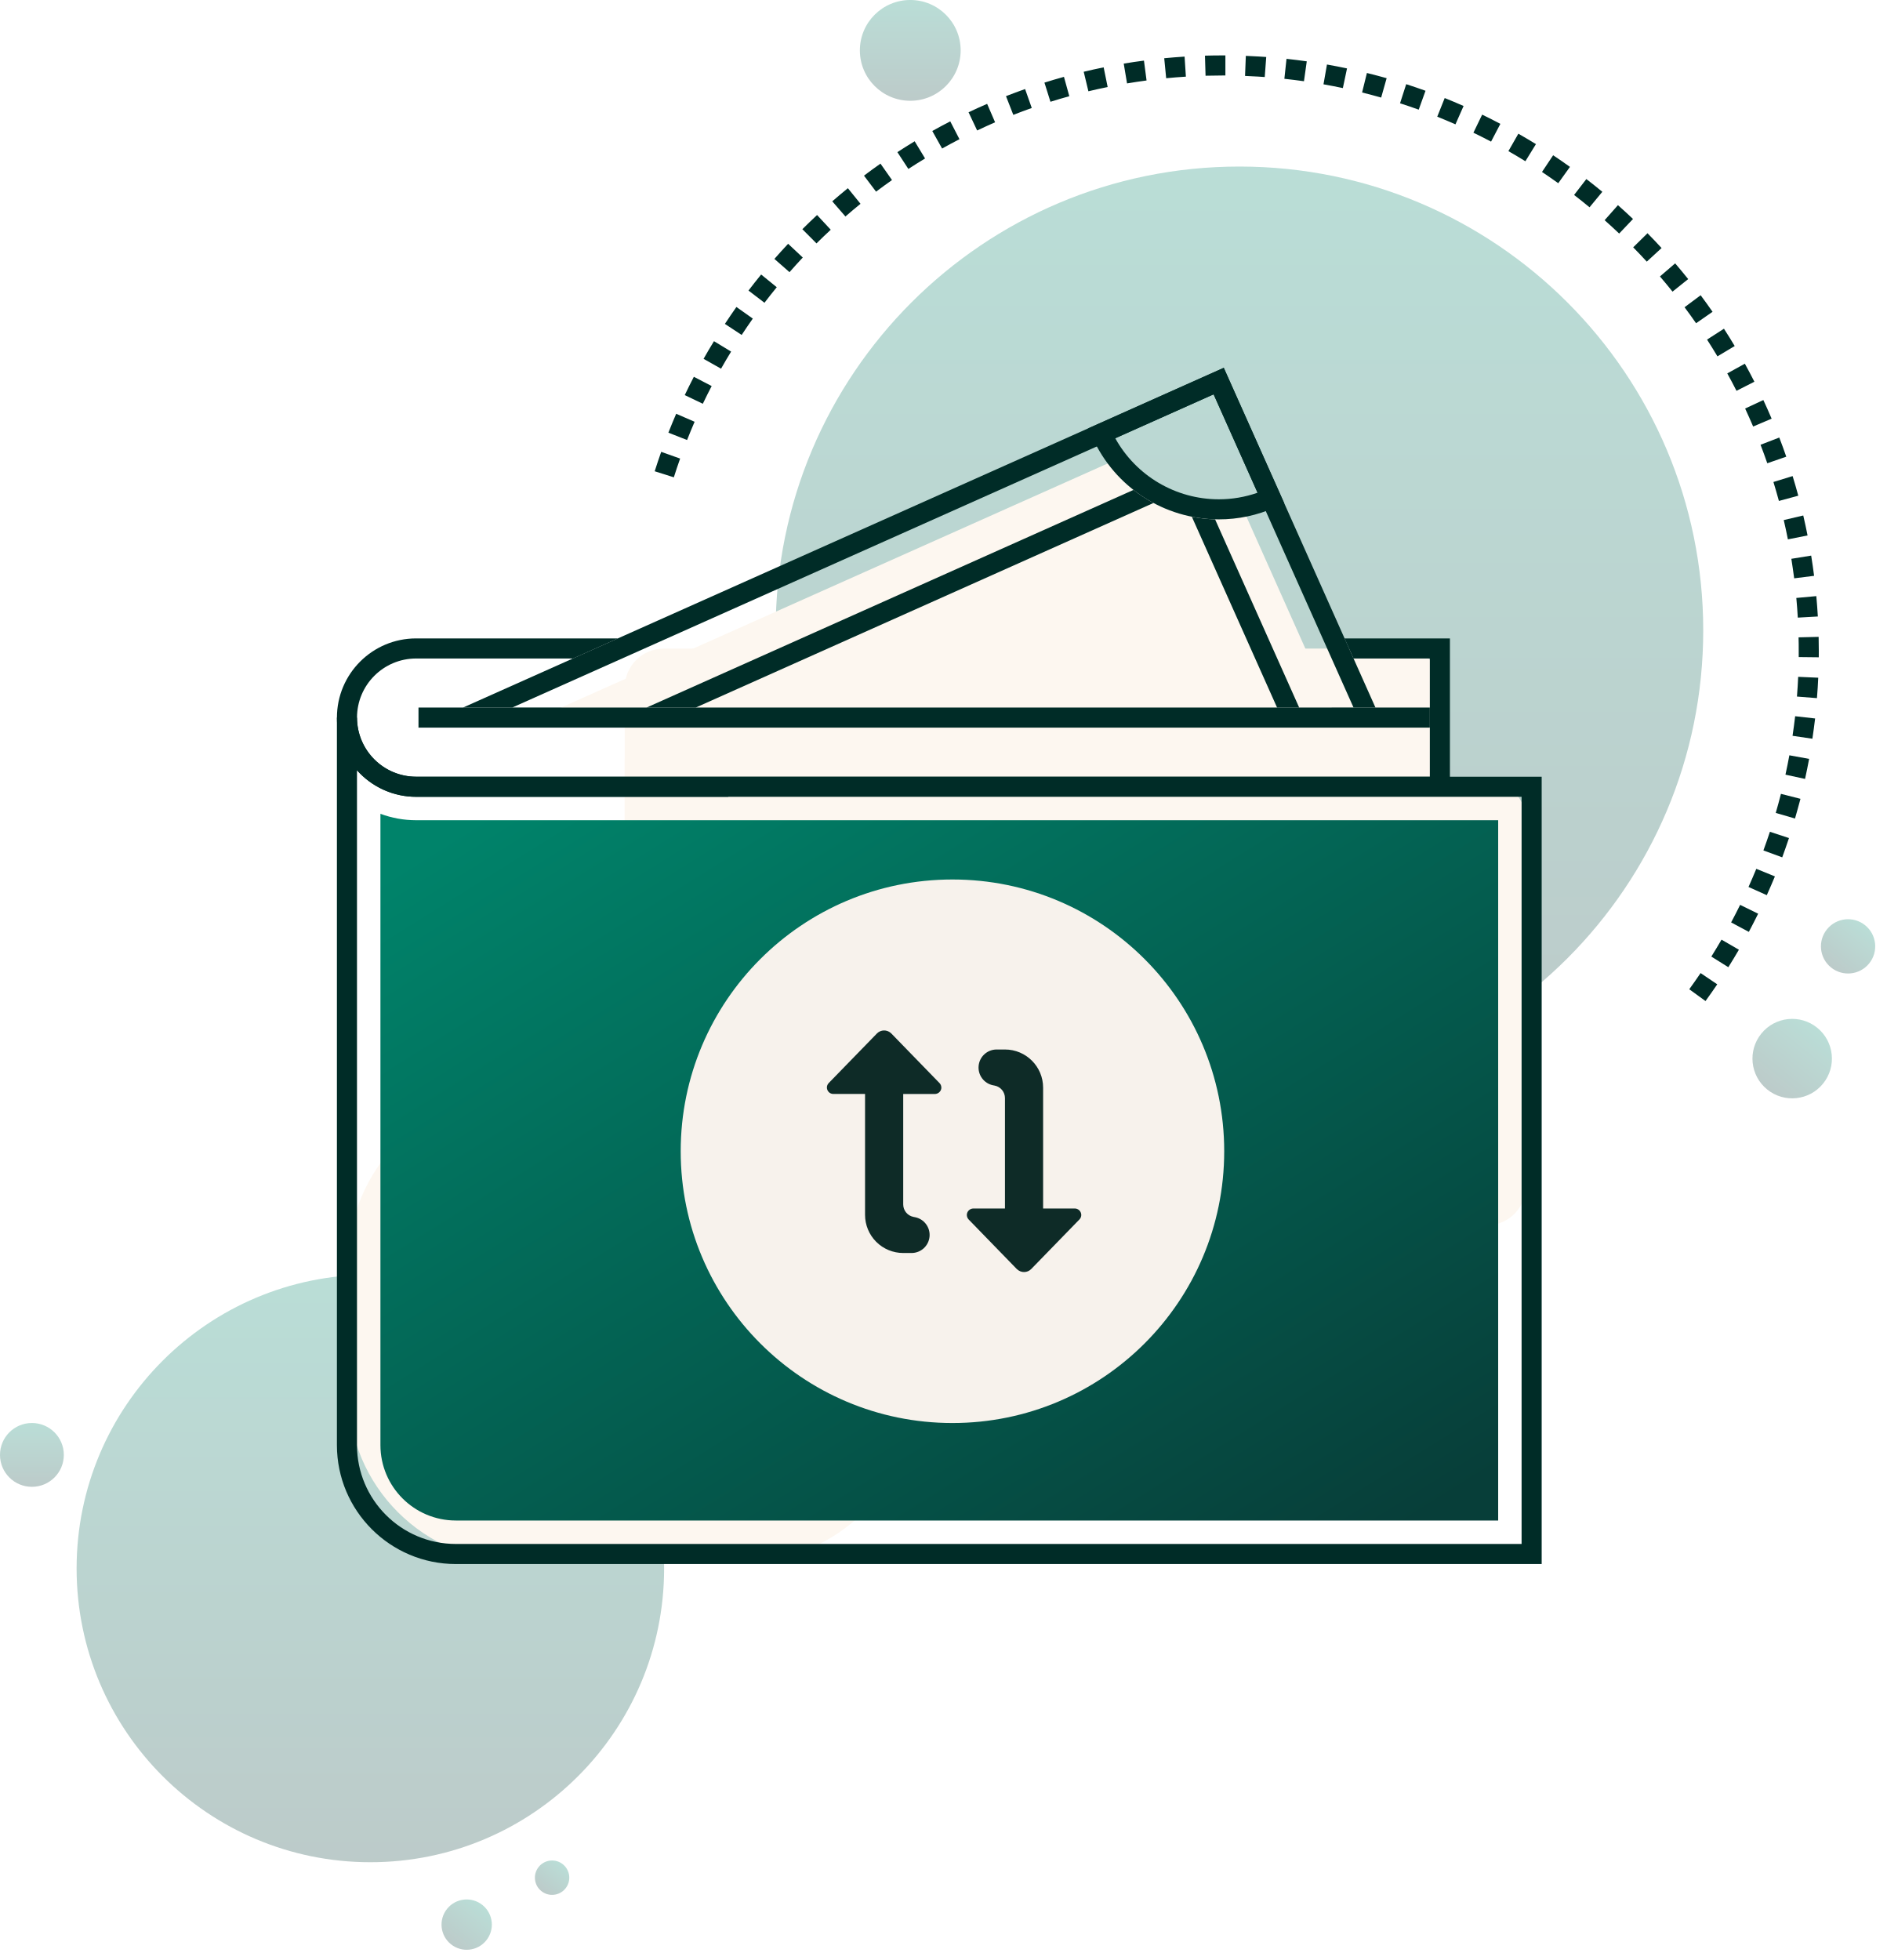
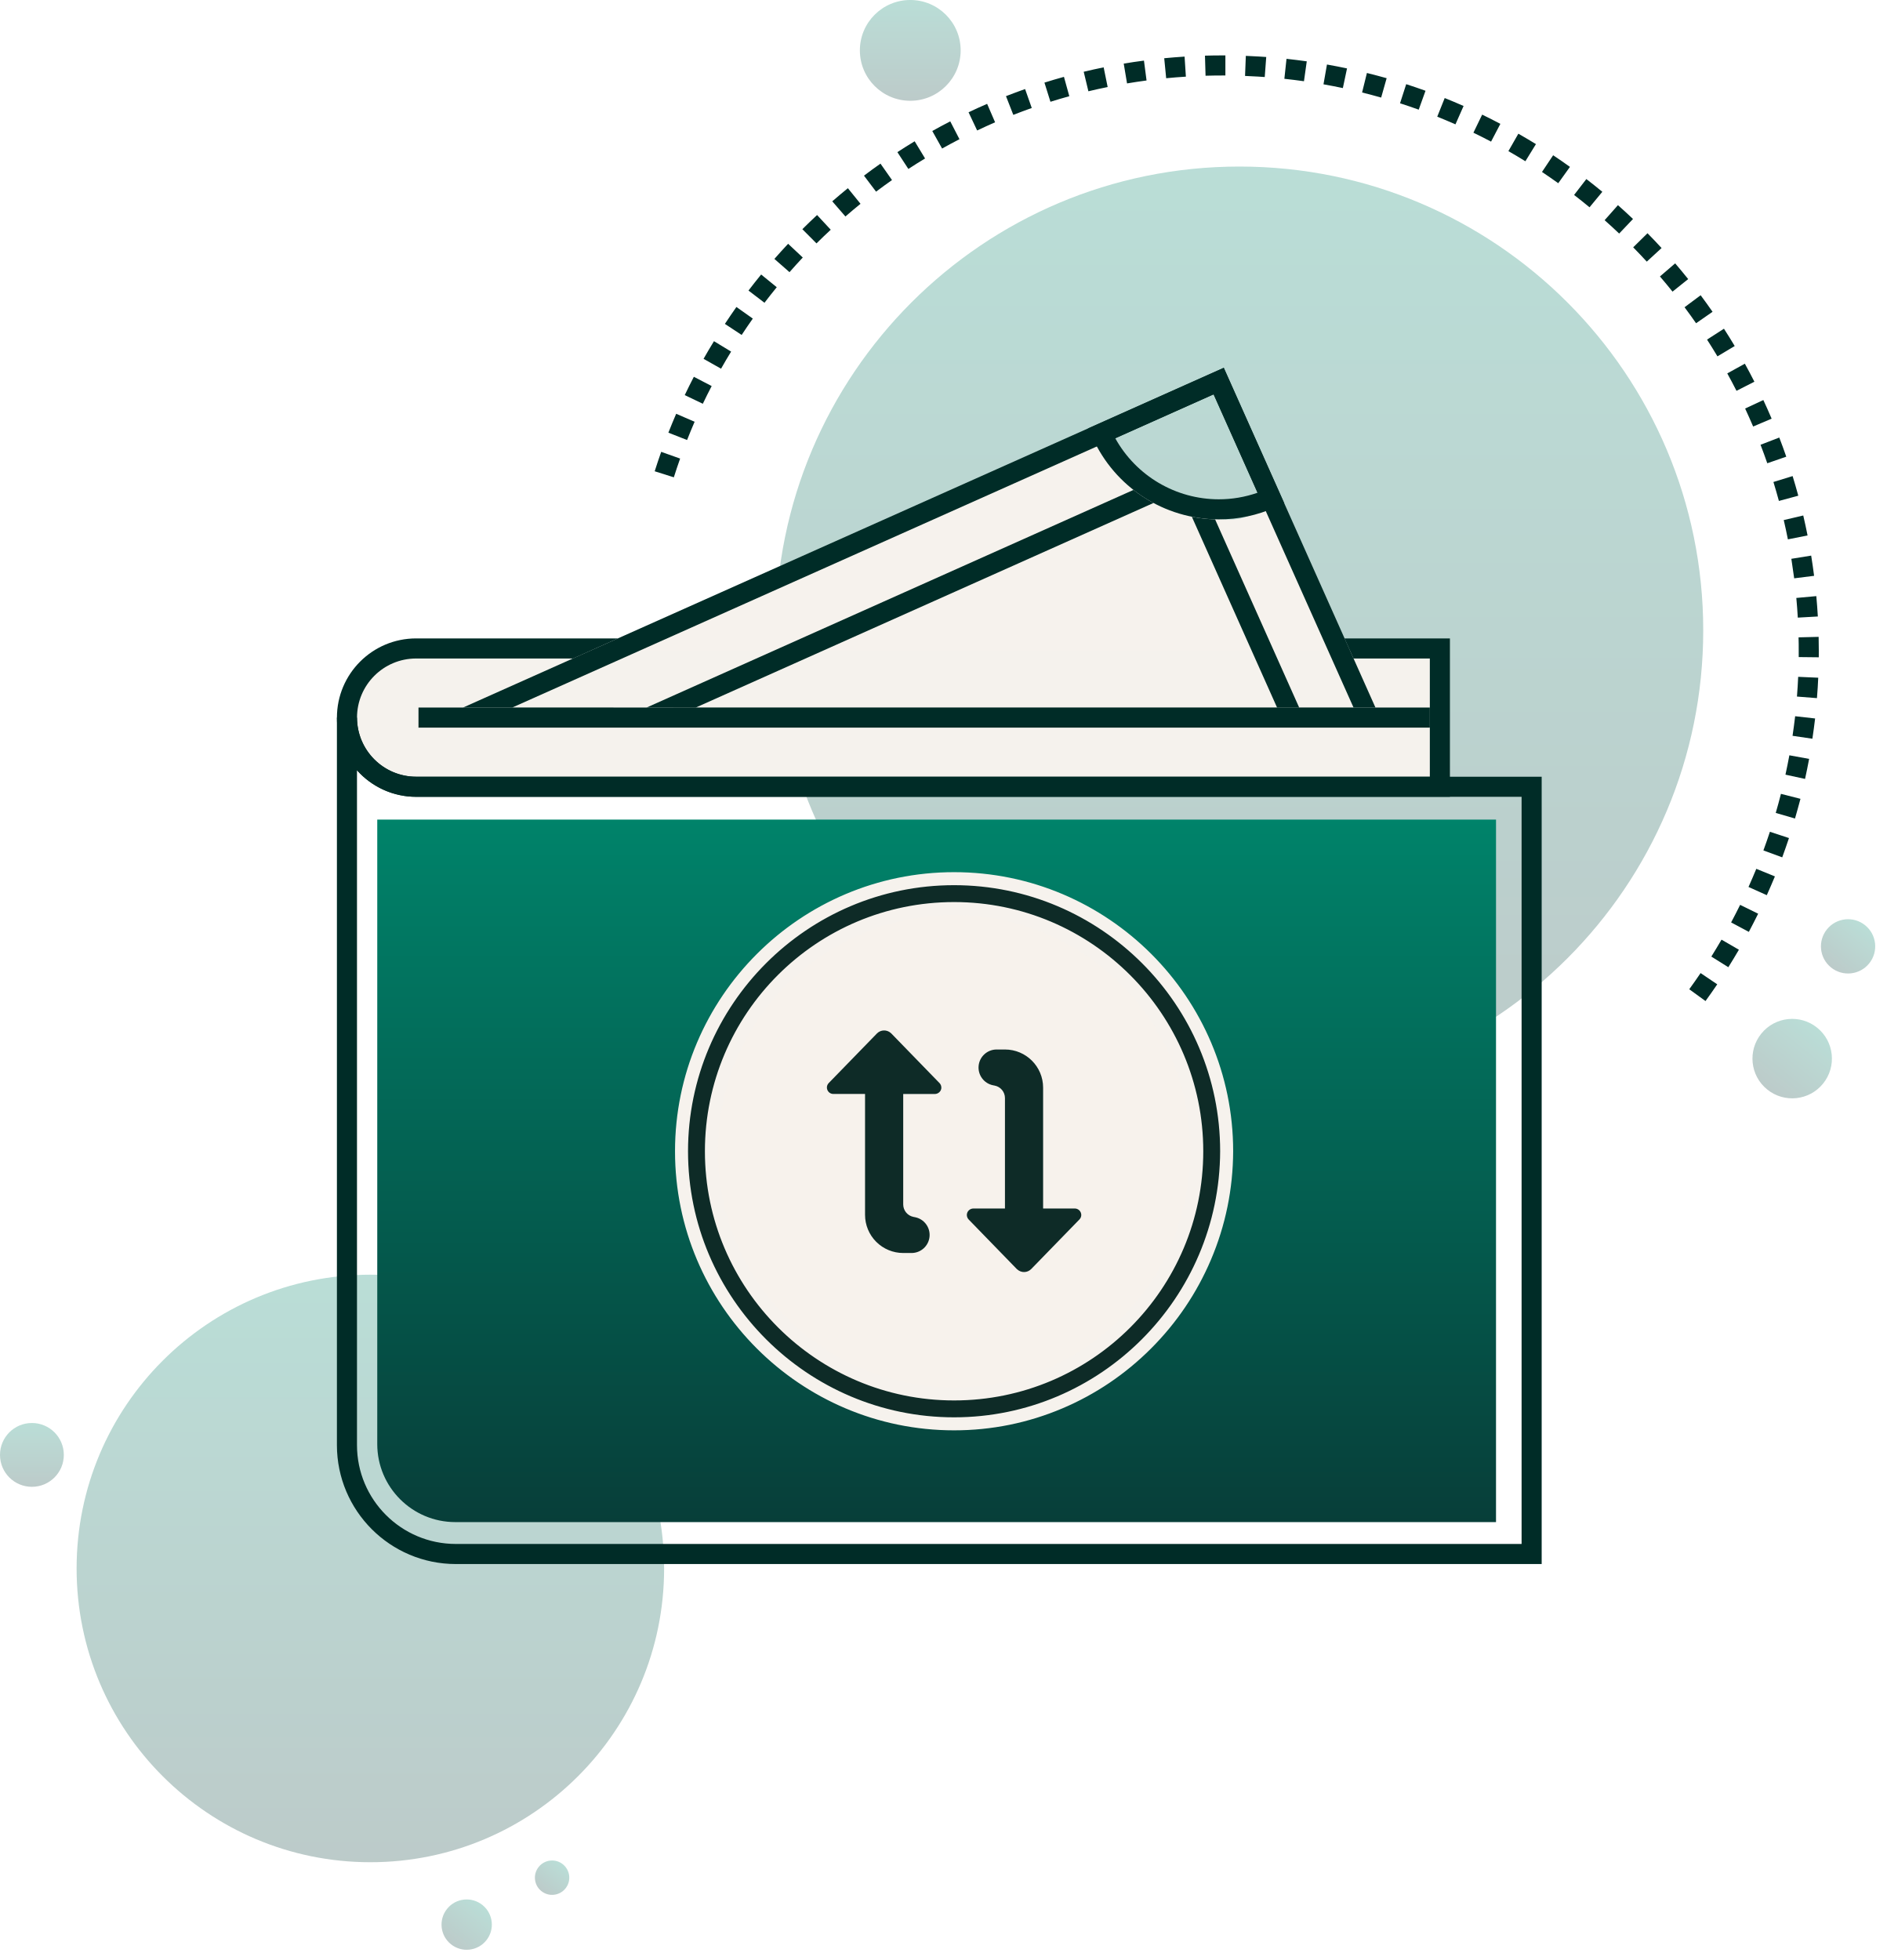
- <svg xmlns="http://www.w3.org/2000/svg" xmlns:xlink="http://www.w3.org/1999/xlink" width="144.997" height="150.66" viewBox="0 0 144.997 150.66">
+ <svg xmlns="http://www.w3.org/2000/svg" width="144.997" height="150.66" viewBox="0 0 144.997 150.66">
  <defs>
    <linearGradient id="linear-gradient" x1="0.5" x2="0.5" y2="1" gradientUnits="objectBoundingBox">
      <stop offset="0" stop-color="#00836a" />
      <stop offset="1" stop-color="#073e39" />
    </linearGradient>
-     <linearGradient id="linear-gradient-9" x1="0.045" y1="0.045" x2="0.961" y2="0.968" xlink:href="#linear-gradient" />
  </defs>
-   <g id="illustration" transform="translate(-82.003 -471.916)">
-     <g id="Group_39804" data-name="Group 39804" transform="translate(141.628 471.916)" opacity="0.272">
+   <g id="illustration" transform="translate(2903 4056)">
+     <g id="Group_39804" data-name="Group 39804" transform="translate(-2843.375 -4056)" opacity="0.272">
      <circle id="Ellipse_1999" data-name="Ellipse 1999" cx="35.652" cy="35.652" r="35.652" transform="translate(0 12.802)" fill="url(#linear-gradient)" />
      <path id="Path_25533" data-name="Path 25533" d="M3.054,6.108A3.054,3.054,0,1,0,0,3.054,3.054,3.054,0,0,0,3.054,6.108Z" transform="translate(77.691 77.077) rotate(39)" fill="url(#linear-gradient)" />
      <path id="Path_25534" data-name="Path 25534" d="M2.086,4.172A2.086,2.086,0,1,0,0,2.086,2.086,2.086,0,0,0,2.086,4.172Z" transform="translate(82.13 69.81) rotate(39)" fill="url(#linear-gradient)" />
      <path id="Path_25535" data-name="Path 25535" d="M16.157,8.006a3.874,3.874,0,1,0-3.874-3.874A3.874,3.874,0,0,0,16.157,8.006Z" transform="translate(-5.809 -0.259)" fill="url(#linear-gradient)" />
    </g>
-     <rect id="Rectangle_7619" data-name="Rectangle 7619" width="62.802" height="33.248" rx="3" transform="translate(130.026 521.772)" fill="#fdf7f0" />
-     <rect id="Rectangle_7618" data-name="Rectangle 7618" width="62.802" height="33.248" rx="3" transform="translate(130.026 527.313)" fill="#fdf7f0" />
-     <g id="Group_39521" data-name="Group 39521" transform="translate(82.003 569.898)" opacity="0.272">
+     <g id="Group_39521" data-name="Group 39521" transform="translate(-2903 -3958.018)" opacity="0.272">
      <circle id="Ellipse_1999-2" data-name="Ellipse 1999" cx="22.581" cy="22.581" r="22.581" transform="translate(5.889)" fill="url(#linear-gradient)" />
      <path id="Path_25533-2" data-name="Path 25533" d="M1.934,3.869A1.934,1.934,0,1,0,0,1.934,1.935,1.935,0,0,0,1.934,3.869Z" transform="translate(35.589 47.237) rotate(39)" fill="url(#linear-gradient)" />
      <path id="Path_25534-2" data-name="Path 25534" d="M1.321,2.642A1.321,1.321,0,1,0,0,1.321,1.321,1.321,0,0,0,1.321,2.642Z" transform="translate(42.245 44.492) rotate(39)" fill="url(#linear-gradient)" />
      <path id="Path_25535-2" data-name="Path 25535" d="M14.737,5.165a2.453,2.453,0,1,0-2.453-2.453A2.453,2.453,0,0,0,14.737,5.165Z" transform="translate(-12.284 11.141)" fill="url(#linear-gradient)" />
    </g>
-     <g id="Group_39789" data-name="Group 39789" transform="translate(107.903 520.984)">
+     <g id="Group_39802" data-name="Group 39802" transform="translate(-2852.673 -4051.741)">
+       <path id="Path_27341" data-name="Path 27341" d="M136.967,72.689l-1.249-.907q.445-.614.871-1.243l1.28.864Q137.427,72.054,136.967,72.689Zm1.757-2.6-1.309-.819q.4-.642.783-1.3l1.336.774Q139.139,69.42,138.723,70.085Zm1.574-2.717-1.362-.727q.357-.669.692-1.35l1.386.68Q140.667,66.676,140.3,67.368Zm1.383-2.82-1.409-.632q.309-.69.6-1.395l1.43.583Q142,63.833,141.68,64.548Zm1.186-2.909-1.45-.532q.261-.711.5-1.433l1.466.482Q143.136,60.9,142.866,61.639Zm.982-2.984-1.483-.431q.211-.727.4-1.465l1.5.381Q144.066,57.9,143.847,58.656Zm.773-3.044-1.509-.328q.161-.739.3-1.488l1.519.276Q144.787,54.846,144.62,55.612Zm.563-3.09-1.527-.224q.11-.748.2-1.506l1.534.173Q145.3,51.748,145.183,52.522Zm.351-3.12-1.539-.121q.031-.389.054-.779.022-.37.039-.738l1.542.068q-.017.381-.04.763Q145.565,49,145.534,49.4Zm.14-3.139-1.544-.017q0-.24,0-.48c0-.346,0-.693-.012-1.037l1.543-.037q.013.535.013,1.074C145.676,45.933,145.676,46.1,145.674,46.263Zm-1.615-3.05q-.043-.759-.113-1.512l1.537-.141q.071.779.117,1.566Zm-.278-3.021q-.1-.754-.217-1.5l1.524-.246q.125.773.224,1.554ZM143.3,37.2q-.147-.745-.319-1.483l1.5-.352q.178.763.331,1.535Zm-.691-2.953q-.2-.733-.421-1.457l1.475-.454q.23.749.436,1.508ZM57.662,32.431l-1.472-.465q.238-.752.5-1.493l1.455.517Q57.892,31.7,57.662,32.431Zm84.054-1.081q-.247-.715-.519-1.421l1.441-.555q.281.73.537,1.471ZM58.679,29.564,57.242,29q.289-.733.6-1.454l1.416.615Q58.959,28.856,58.679,29.564Zm81.95-1.037q-.3-.7-.616-1.383l1.4-.652q.33.709.637,1.431ZM59.89,26.777,58.5,26.112q.339-.711.7-1.408l1.37.712Q60.218,26.09,59.89,26.777Zm79.459-.995q-.343-.676-.709-1.338l1.351-.747q.379.686.734,1.386Zm-78.058-1.7-1.344-.759q.387-.685.8-1.356l1.318.8Q61.665,23.419,61.292,24.08Zm76.594-.949q-.389-.651-.8-1.288l1.3-.837q.425.658.827,1.331ZM62.875,21.488l-1.289-.85q.433-.656.886-1.3l1.26.892Q63.293,20.853,62.875,21.488Zm73.367-.9q-.432-.622-.886-1.23l1.237-.923q.469.629.916,1.273Zm-71.61-1.572L63.4,18.075q.476-.625.973-1.233l1.2.977Q65.092,18.406,64.631,19.011Zm69.8-.858q-.474-.592-.968-1.167l1.171-1.006q.511.6,1,1.208ZM66.553,16.661l-1.161-1.018q.518-.59,1.055-1.163l1.126,1.056Q67.053,16.09,66.553,16.661Zm65.9-.809q-.514-.559-1.045-1.1l1.1-1.083q.551.56,1.082,1.138Zm-63.823-1.4-1.089-1.094q.557-.554,1.131-1.089L69.723,13.4Q69.168,13.912,68.63,14.448Zm61.7-.759q-.55-.523-1.118-1.026l1.024-1.156q.588.521,1.158,1.062ZM70.852,12.382,69.84,11.216q.593-.514,1.2-1.009l.972,1.2Q71.424,11.884,70.852,12.382Zm57.2-.707q-.585-.484-1.187-.948l.943-1.223q.622.48,1.228.98Zm-54.844-1.2-.93-1.232q.626-.473,1.268-.924l.887,1.263Q73.814,10.015,73.209,10.472Zm52.439-.651q-.617-.442-1.249-.865l.857-1.284q.654.436,1.292.894ZM75.69,8.728l-.844-1.292q.656-.429,1.328-.835l.8,1.321Q76.324,8.313,75.69,8.728Zm47.431-.593q-.645-.4-1.306-.777l.766-1.34q.684.391,1.352.8ZM78.283,7.158l-.754-1.347q.684-.383,1.381-.742l.708,1.372Q78.944,6.788,78.283,7.158Zm42.2-.531q-.672-.354-1.357-.685l.672-1.39q.709.343,1.4.709ZM80.977,5.77l-.66-1.4q.707-.335,1.428-.646l.612,1.417Q81.66,5.446,80.977,5.77ZM117.745,5.3q-.694-.307-1.4-.59l.574-1.433q.732.294,1.451.611ZM83.757,4.57l-.563-1.438q.729-.285,1.469-.546l.513,1.456Q84.462,4.294,83.757,4.57Zm31.164-.4q-.712-.257-1.436-.49l.474-1.469q.749.242,1.485.507ZM86.612,3.564,86.15,2.091q.746-.234,1.5-.443l.412,1.488Q87.334,3.338,86.612,3.564Zm25.422-.323q-.728-.207-1.466-.39l.371-1.5q.764.19,1.517.4ZM89.529,2.757l-.36-1.5q.762-.183,1.533-.339l.308,1.513Q90.265,2.58,89.529,2.757Zm19.561-.246q-.739-.156-1.489-.289L107.868.7q.776.137,1.542.3ZM92.5,2.153,92.245.63Q93.018.5,93.8.4L94,1.927Q93.247,2.027,92.5,2.153Zm13.6-.168q-.749-.105-1.506-.187l.164-1.535q.783.084,1.557.193ZM95.508,1.754,95.358.217q.779-.075,1.565-.125l.1,1.541Q96.261,1.68,95.508,1.754Zm7.577-.092-.525-.035q-.5-.029-.989-.049l.06-1.543q.51.02,1.022.051.274.016.546.036Zm-4.55-.1L98.49.019Q99.156,0,99.825,0h.235l0,1.544h-.23Q99.178,1.544,98.535,1.562Z" transform="translate(-56.19 0)" fill="#002c27" />
+     </g>
+     <path id="Path_118454" data-name="Path 118454" d="M-2866.153-4000.84l47.681-21.524s-.118,3.276,6.58,5.606,5.7-2.007,6.4-.984,7.581,16.9,7.581,16.9Z" fill="#f6f2ed" />
+     <path id="Rectangle_8389" data-name="Rectangle 8389" d="M5,0H84a0,0,0,0,1,0,0V10a0,0,0,0,1,0,0H5A5,5,0,0,1,0,5V5A5,5,0,0,1,5,0Z" transform="translate(-2876 -4006)" fill="#f5f2ed" />
+     <path id="Path_27330" data-name="Path 27330" d="M94.874,177.431H11.4a9.147,9.147,0,0,1-9.137-9.137V112.367H3.806a4.553,4.553,0,0,0,4.54,4.544H94.874v60.52ZM3.806,116.411v51.883a7.6,7.6,0,0,0,7.593,7.593H93.33V118.455H8.345A6.083,6.083,0,0,1,3.806,116.411Z" transform="translate(-2879.364 -4113.207)" fill="#002c27" />
+     <g id="Group_39789" data-name="Group 39789" transform="translate(-2877.1 -4006.932)">
      <path id="Path_27329" data-name="Path 27329" d="M87.822,98.919V111.1H8.353a6.088,6.088,0,0,1,0-12.176H23.869l-3.453,1.544H8.353a4.544,4.544,0,0,0,0,9.088H86.278v-9.088H80.411l-.689-1.544h8.1Z" transform="translate(-2.265 -98.919)" fill="#002c27" />
    </g>
-     <rect id="Rectangle_7617" data-name="Rectangle 7617" width="61.879" height="34.172" rx="3" transform="translate(137.414 531.931)" fill="#fdf7f0" />
-     <rect id="Rectangle_7616" data-name="Rectangle 7616" width="43.408" height="36.019" rx="13" transform="translate(108.784 555.944)" fill="#fdf7f0" />
-     <path id="Path_27330" data-name="Path 27330" d="M94.874,177.431H11.4a9.147,9.147,0,0,1-9.137-9.137V112.367H3.806a4.553,4.553,0,0,0,4.54,4.544H94.874v60.52ZM3.806,116.411v51.883a7.6,7.6,0,0,0,7.593,7.593H93.33V118.455H8.345A6.083,6.083,0,0,1,3.806,116.411Z" transform="translate(105.639 414.709)" fill="#002c27" />
-     <path id="Union_24" data-name="Union 24" d="M5.791,54.323A5.8,5.8,0,0,1,0,48.532V0A7.854,7.854,0,0,0,2.733.493H85.922V54.323H5.791Z" transform="translate(111.247 534.471)" fill="url(#linear-gradient-9)" />
-     <g id="Group_39800" data-name="Group 39800" transform="translate(114.145 500.186)">
+     <g id="Group_39800" data-name="Group 39800" transform="translate(-2870.858 -4027.73)">
      <g id="Group_39795" data-name="Group 39795" transform="translate(0 0.002)">
        <path id="Path_27335" data-name="Path 27335" d="M16.046,114.051l.026-.01v.01Z" transform="translate(-16.046 -86.395)" fill="#4a555f" />
        <path id="Path_27336" data-name="Path 27336" d="M39.832,79.123H92.113L81.357,55.049,27.45,79.123h7.776v.005H23.657L82.139,53.011,93.8,79.128H39.832Z" transform="translate(-20.209 -53.011)" fill="#002c27" />
-       </g>
-       <g id="Group_39796" data-name="Group 39796" transform="translate(9.27 7.032)">
-         <path id="Path_27337" data-name="Path 27337" d="M90.586,72.21c-.149.026-.3.052-.453.072-.139.021-.278.036-.417.052q-.463.046-.926.046c-.139,0-.278,0-.417-.01-.19,0-.376-.021-.561-.041-.077,0-.159-.015-.237-.026-.108-.01-.211-.026-.319-.046a1.353,1.353,0,0,1-.139-.02,1.232,1.232,0,0,0-.139-.026c-.092-.015-.185-.036-.278-.057a10.07,10.07,0,0,1-1.343-.391,9.933,9.933,0,0,1-1.554-.736s-.01,0-.02-.01c-.129-.077-.257-.154-.381-.237s-.222-.149-.334-.231a8.614,8.614,0,0,1-.767-.6c-.072-.062-.139-.124-.206-.185a1.731,1.731,0,0,1-.17-.159c-.113-.108-.226-.222-.334-.34-.165-.17-.319-.35-.473-.54-.052-.062-.1-.124-.154-.19L36.51,88.384h61.3Z" transform="translate(-36.51 -68.53)" fill="#fdf7f0" />
      </g>
      <g id="Group_39797" data-name="Group 39797" transform="translate(51.52)">
        <path id="Path_27338" data-name="Path 27338" d="M139.805,64.659a10.648,10.648,0,0,1-9.712-6.3l-.315-.7,10.411-4.65,4.65,10.411-.7.315A10.547,10.547,0,0,1,139.805,64.659Zm-7.957-6.235a9.105,9.105,0,0,0,7.957,4.692,9,9,0,0,0,2.982-.506l-3.377-7.563Z" transform="translate(-129.779 -53.006)" fill="#002c27" />
      </g>
      <g id="Group_39798" data-name="Group 39798" transform="translate(17.554 9.389)">
        <path id="Path_27339" data-name="Path 27339" d="M93.77,74.736,58.58,90.463H54.8L92.232,73.732A10.753,10.753,0,0,0,93.77,74.736Z" transform="translate(-54.798 -73.732)" fill="#002c27" />
      </g>
      <g id="Group_39799" data-name="Group 39799" transform="translate(59.48 11.453)">
        <path id="Path_27340" data-name="Path 27340" d="M155.6,92.956H153.9l-6.551-14.667a10.82,10.82,0,0,0,1.786.2Z" transform="translate(-147.352 -78.289)" fill="#002c27" />
      </g>
    </g>
-     <g id="Group_39801" data-name="Group 39801" transform="translate(114.173 526.303)">
+     <g id="Group_39801" data-name="Group 39801" transform="translate(-2870.83 -4001.613)">
      <rect id="Rectangle_7615" data-name="Rectangle 7615" width="77.744" height="1.544" fill="#002c27" />
    </g>
-     <g id="Group_39802" data-name="Group 39802" transform="translate(132.33 476.175)">
-       <path id="Path_27341" data-name="Path 27341" d="M136.967,72.689l-1.249-.907q.445-.614.871-1.243l1.28.864Q137.427,72.054,136.967,72.689Zm1.757-2.6-1.309-.819q.4-.642.783-1.3l1.336.774Q139.139,69.42,138.723,70.085Zm1.574-2.717-1.362-.727q.357-.669.692-1.35l1.386.68Q140.667,66.676,140.3,67.368Zm1.383-2.82-1.409-.632q.309-.69.6-1.395l1.43.583Q142,63.833,141.68,64.548Zm1.186-2.909-1.45-.532q.261-.711.5-1.433l1.466.482Q143.136,60.9,142.866,61.639Zm.982-2.984-1.483-.431q.211-.727.4-1.465l1.5.381Q144.066,57.9,143.847,58.656Zm.773-3.044-1.509-.328q.161-.739.3-1.488l1.519.276Q144.787,54.846,144.62,55.612Zm.563-3.09-1.527-.224q.11-.748.2-1.506l1.534.173Q145.3,51.748,145.183,52.522Zm.351-3.12-1.539-.121q.031-.389.054-.779.022-.37.039-.738l1.542.068q-.017.381-.04.763Q145.565,49,145.534,49.4Zm.14-3.139-1.544-.017q0-.24,0-.48c0-.346,0-.693-.012-1.037l1.543-.037q.013.535.013,1.074C145.676,45.933,145.676,46.1,145.674,46.263Zm-1.615-3.05q-.043-.759-.113-1.512l1.537-.141q.071.779.117,1.566Zm-.278-3.021q-.1-.754-.217-1.5l1.524-.246q.125.773.224,1.554ZM143.3,37.2q-.147-.745-.319-1.483l1.5-.352q.178.763.331,1.535Zm-.691-2.953q-.2-.733-.421-1.457l1.475-.454q.23.749.436,1.508ZM57.662,32.431l-1.472-.465q.238-.752.5-1.493l1.455.517Q57.892,31.7,57.662,32.431Zm84.054-1.081q-.247-.715-.519-1.421l1.441-.555q.281.73.537,1.471ZM58.679,29.564,57.242,29q.289-.733.6-1.454l1.416.615Q58.959,28.856,58.679,29.564Zm81.95-1.037q-.3-.7-.616-1.383l1.4-.652q.33.709.637,1.431ZM59.89,26.777,58.5,26.112q.339-.711.7-1.408l1.37.712Q60.218,26.09,59.89,26.777Zm79.459-.995q-.343-.676-.709-1.338l1.351-.747q.379.686.734,1.386Zm-78.058-1.7-1.344-.759q.387-.685.8-1.356l1.318.8Q61.665,23.419,61.292,24.08Zm76.594-.949q-.389-.651-.8-1.288l1.3-.837q.425.658.827,1.331ZM62.875,21.488l-1.289-.85q.433-.656.886-1.3l1.26.892Q63.293,20.853,62.875,21.488Zm73.367-.9q-.432-.622-.886-1.23l1.237-.923q.469.629.916,1.273Zm-71.61-1.572L63.4,18.075q.476-.625.973-1.233l1.2.977Q65.092,18.406,64.631,19.011Zm69.8-.858q-.474-.592-.968-1.167l1.171-1.006q.511.6,1,1.208ZM66.553,16.661l-1.161-1.018q.518-.59,1.055-1.163l1.126,1.056Q67.053,16.09,66.553,16.661Zm65.9-.809q-.514-.559-1.045-1.1l1.1-1.083q.551.56,1.082,1.138Zm-63.823-1.4-1.089-1.094q.557-.554,1.131-1.089L69.723,13.4Q69.168,13.912,68.63,14.448Zm61.7-.759q-.55-.523-1.118-1.026l1.024-1.156q.588.521,1.158,1.062ZM70.852,12.382,69.84,11.216q.593-.514,1.2-1.009l.972,1.2Q71.424,11.884,70.852,12.382Zm57.2-.707q-.585-.484-1.187-.948l.943-1.223q.622.48,1.228.98Zm-54.844-1.2-.93-1.232q.626-.473,1.268-.924l.887,1.263Q73.814,10.015,73.209,10.472Zm52.439-.651q-.617-.442-1.249-.865l.857-1.284q.654.436,1.292.894ZM75.69,8.728l-.844-1.292q.656-.429,1.328-.835l.8,1.321Q76.324,8.313,75.69,8.728Zm47.431-.593q-.645-.4-1.306-.777l.766-1.34q.684.391,1.352.8ZM78.283,7.158l-.754-1.347q.684-.383,1.381-.742l.708,1.372Q78.944,6.788,78.283,7.158Zm42.2-.531q-.672-.354-1.357-.685l.672-1.39q.709.343,1.4.709ZM80.977,5.77l-.66-1.4q.707-.335,1.428-.646l.612,1.417Q81.66,5.446,80.977,5.77ZM117.745,5.3q-.694-.307-1.4-.59l.574-1.433q.732.294,1.451.611ZM83.757,4.57l-.563-1.438q.729-.285,1.469-.546l.513,1.456Q84.462,4.294,83.757,4.57Zm31.164-.4q-.712-.257-1.436-.49l.474-1.469q.749.242,1.485.507ZM86.612,3.564,86.15,2.091q.746-.234,1.5-.443l.412,1.488Q87.334,3.338,86.612,3.564Zm25.422-.323q-.728-.207-1.466-.39l.371-1.5q.764.19,1.517.4ZM89.529,2.757l-.36-1.5q.762-.183,1.533-.339l.308,1.513Q90.265,2.58,89.529,2.757Zm19.561-.246q-.739-.156-1.489-.289L107.868.7q.776.137,1.542.3ZM92.5,2.153,92.245.63Q93.018.5,93.8.4L94,1.927Q93.247,2.027,92.5,2.153Zm13.6-.168q-.749-.105-1.506-.187l.164-1.535q.783.084,1.557.193ZM95.508,1.754,95.358.217q.779-.075,1.565-.125l.1,1.541Q96.261,1.68,95.508,1.754Zm7.577-.092-.525-.035q-.5-.029-.989-.049l.06-1.543q.51.02,1.022.051.274.016.546.036Zm-4.55-.1L98.49.019Q99.156,0,99.825,0h.235l0,1.544h-.23Q99.178,1.544,98.535,1.562Z" transform="translate(-56.19 0)" fill="#002c27" />
+     <path id="Rectangle_8390" data-name="Rectangle 8390" d="M0,0H86a0,0,0,0,1,0,0V54a0,0,0,0,1,0,0H6a6,6,0,0,1-6-6V0A0,0,0,0,1,0,0Z" transform="translate(-2874 -3993)" fill="url(#linear-gradient)" />
+     <circle id="Ellipse_2126" data-name="Ellipse 2126" cx="20.89" cy="20.89" r="20.89" transform="translate(-2850.674 -3988.396)" fill="#f7f2ec" />
+     <g id="repeat-1" transform="translate(-2839.436 -3958.221) rotate(-90)">
+       <path id="Combined_Shape" data-name="Combined Shape" d="M4.045,19.415.232,15.707A.772.772,0,0,1,.206,14.63L.229,14.6l3.818-3.709a.5.5,0,0,1,.163-.1.489.489,0,0,1,.378.01.482.482,0,0,1,.157.112.508.508,0,0,1,.14.349v2.426h8.487a.976.976,0,0,0,.959-.786l.024-.123a1.389,1.389,0,0,1,2.752.272v.637a2.933,2.933,0,0,1-2.933,2.933H4.886v2.425a.5.5,0,0,1-.036.193.5.5,0,0,1-.269.275.511.511,0,0,1-.192.041A.493.493,0,0,1,4.045,19.415ZM14.172,8.8a.488.488,0,0,1-.346-.155.515.515,0,0,1-.14-.35V5.867H5.2a.978.978,0,0,0-.96.785l-.024.123A1.389,1.389,0,0,1,1.464,6.5V5.867A2.933,2.933,0,0,1,4.4,2.933h9.289V.507A.5.5,0,0,1,13.829.15.507.507,0,0,1,14.183,0a.492.492,0,0,1,.344.14L18.34,3.848a.773.773,0,0,1,.025,1.077l-.025.026L14.524,8.659a.492.492,0,0,1-.34.138Z" transform="translate(0)" fill="#0e2b27" />
    </g>
-     <circle id="Ellipse_2126" data-name="Ellipse 2126" cx="20.89" cy="20.89" r="20.89" transform="translate(134.329 539.52)" fill="#f7f2ec" />
-     <g id="repeat-1" transform="translate(145.567 569.695) rotate(-90)">
-       <path id="Combined_Shape" data-name="Combined Shape" d="M4.045,19.415.232,15.707A.772.772,0,0,1,.206,14.63L.229,14.6l3.818-3.709a.5.5,0,0,1,.163-.1.489.489,0,0,1,.378.01.482.482,0,0,1,.157.112.508.508,0,0,1,.14.349v2.426h8.487a.976.976,0,0,0,.959-.786l.024-.123a1.389,1.389,0,0,1,2.752.272v.637a2.933,2.933,0,0,1-2.933,2.933H4.886v2.425a.5.5,0,0,1-.036.193.5.5,0,0,1-.269.275.511.511,0,0,1-.192.041A.493.493,0,0,1,4.045,19.415ZM14.172,8.8a.488.488,0,0,1-.346-.155.515.515,0,0,1-.14-.35V5.867H5.2a.978.978,0,0,0-.96.785l-.024.123A1.389,1.389,0,0,1,1.464,6.5V5.867A2.933,2.933,0,0,1,4.4,2.933h9.289V.507A.5.5,0,0,1,13.829.15.507.507,0,0,1,14.183,0a.492.492,0,0,1,.344.14L18.34,3.848a.773.773,0,0,1,.025,1.077l-.025.026L14.524,8.659a.492.492,0,0,1-.34.138Z" transform="translate(0)" fill="#0e2b27" />
+     <g id="Path_25555" data-name="Path 25555" transform="translate(-2926.911 -4058.659)" fill="#0e2b27">
+       <path d="M 97.252 112.105 C 85.699 112.105 76.3 102.705 76.3 91.152 C 76.3 79.599 85.699 70.2 97.252 70.2 C 108.805 70.2 118.205 79.599 118.205 91.152 C 118.195 93.98 117.633 96.723 116.534 99.306 C 115.473 101.8 113.96 104.041 112.035 105.965 C 110.111 107.89 107.873 109.401 105.383 110.457 C 102.805 111.55 100.069 112.105 97.252 112.105 Z M 97.252 72.498 C 94.733 72.498 92.29 72.991 89.991 73.963 C 87.769 74.903 85.774 76.248 84.061 77.961 C 82.348 79.674 81.003 81.669 80.063 83.891 C 79.091 86.19 78.598 88.633 78.598 91.152 C 78.598 101.438 86.966 109.807 97.252 109.807 C 99.771 109.807 102.214 109.314 104.514 108.341 C 106.735 107.402 108.73 106.057 110.443 104.343 C 112.157 102.63 113.502 100.635 114.441 98.414 C 115.414 96.114 115.907 93.671 115.907 91.152 C 115.907 80.866 107.538 72.498 97.252 72.498 Z" stroke="none" />
+       <path d="M 97.252 111.605 C 108.501 111.605 117.665 102.44 117.705 91.152 C 117.705 79.864 108.501 70.7 97.252 70.7 C 85.964 70.7 76.8 79.904 76.8 91.152 C 76.8 102.44 86.004 111.605 97.252 111.605 M 97.252 71.998 C 107.832 71.998 116.407 80.611 116.407 91.152 C 116.407 101.732 107.832 110.307 97.252 110.307 C 86.711 110.307 78.098 101.732 78.098 91.152 C 78.098 80.572 86.672 71.998 97.252 71.998 M 97.252 112.605 C 85.423 112.605 75.8 102.981 75.8 91.152 C 75.8 79.323 85.423 69.7 97.252 69.7 C 109.081 69.7 118.705 79.323 118.705 91.152 C 118.694 94.049 118.119 96.857 116.994 99.501 C 115.908 102.055 114.359 104.349 112.389 106.319 C 110.419 108.289 108.127 109.836 105.578 110.917 C 102.938 112.037 100.137 112.605 97.252 112.605 Z M 97.252 72.998 C 92.402 72.998 87.843 74.886 84.415 78.315 C 80.986 81.743 79.098 86.302 79.098 91.152 C 79.098 101.163 87.242 109.307 97.252 109.307 C 102.102 109.307 106.661 107.418 110.09 103.99 C 113.518 100.561 115.407 96.002 115.407 91.152 C 115.407 81.142 107.263 72.998 97.252 72.998 Z" stroke="none" fill="#f6f2ed" />
    </g>
  </g>
</svg>
